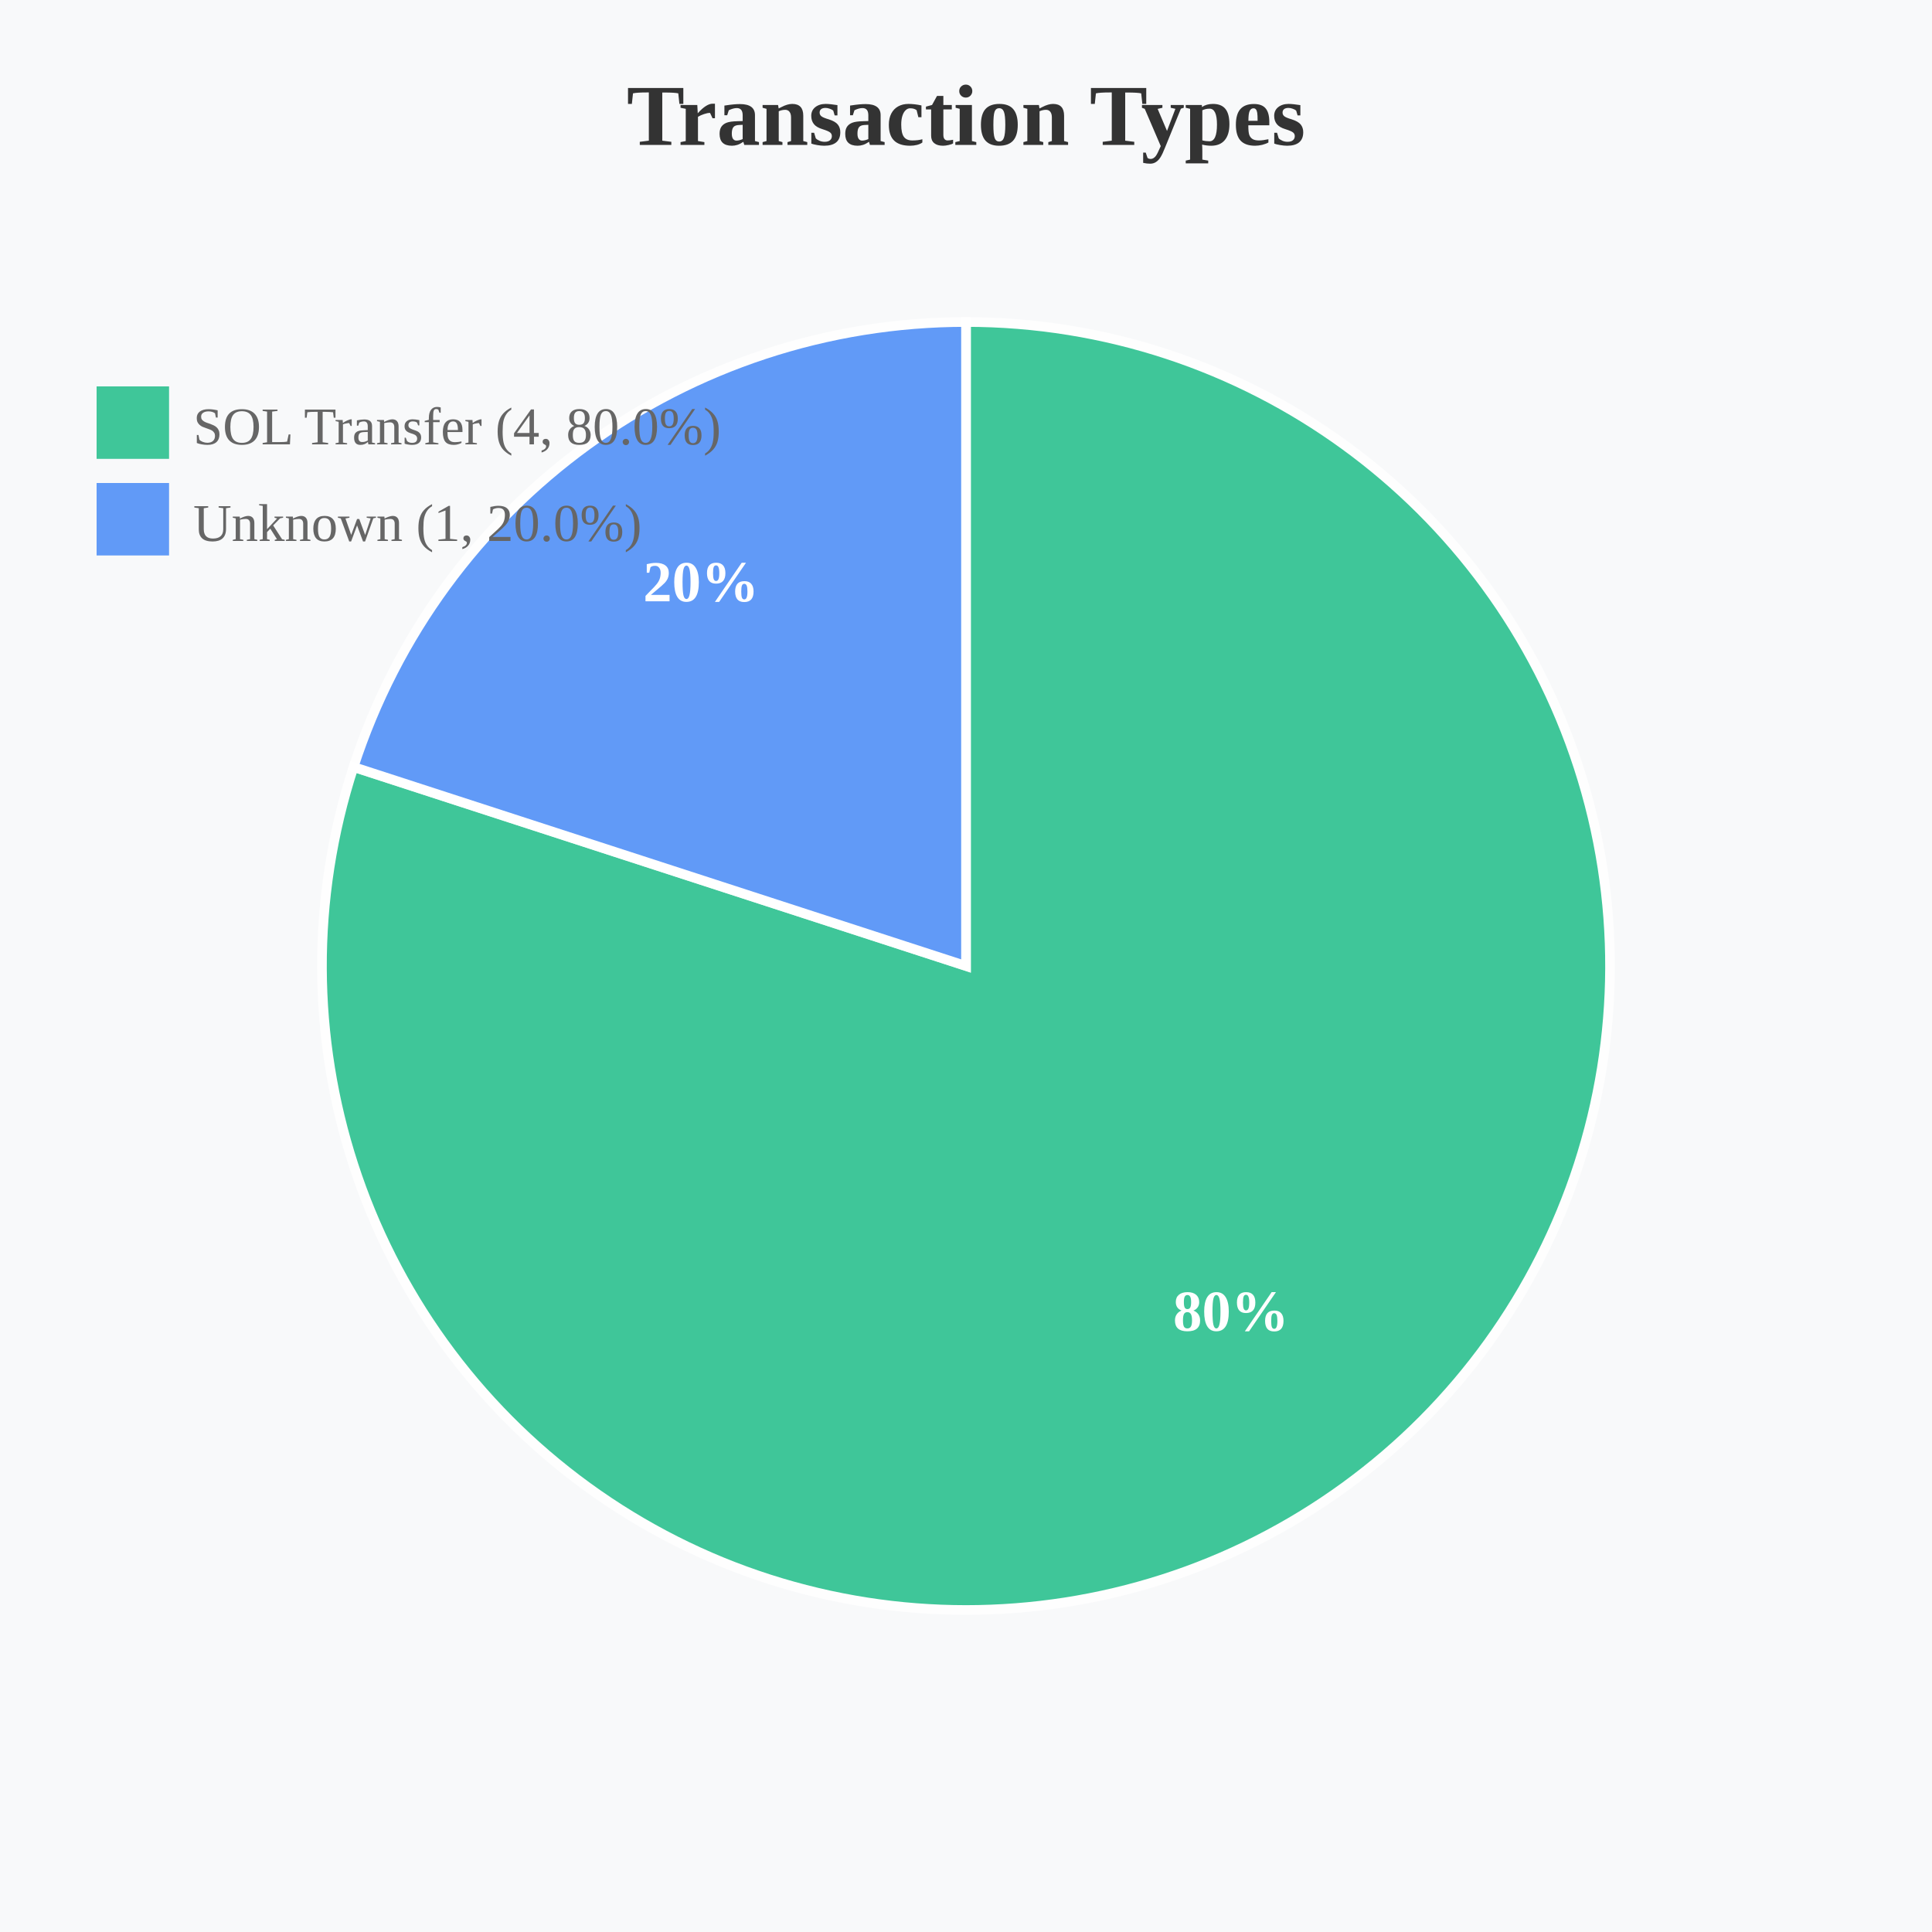
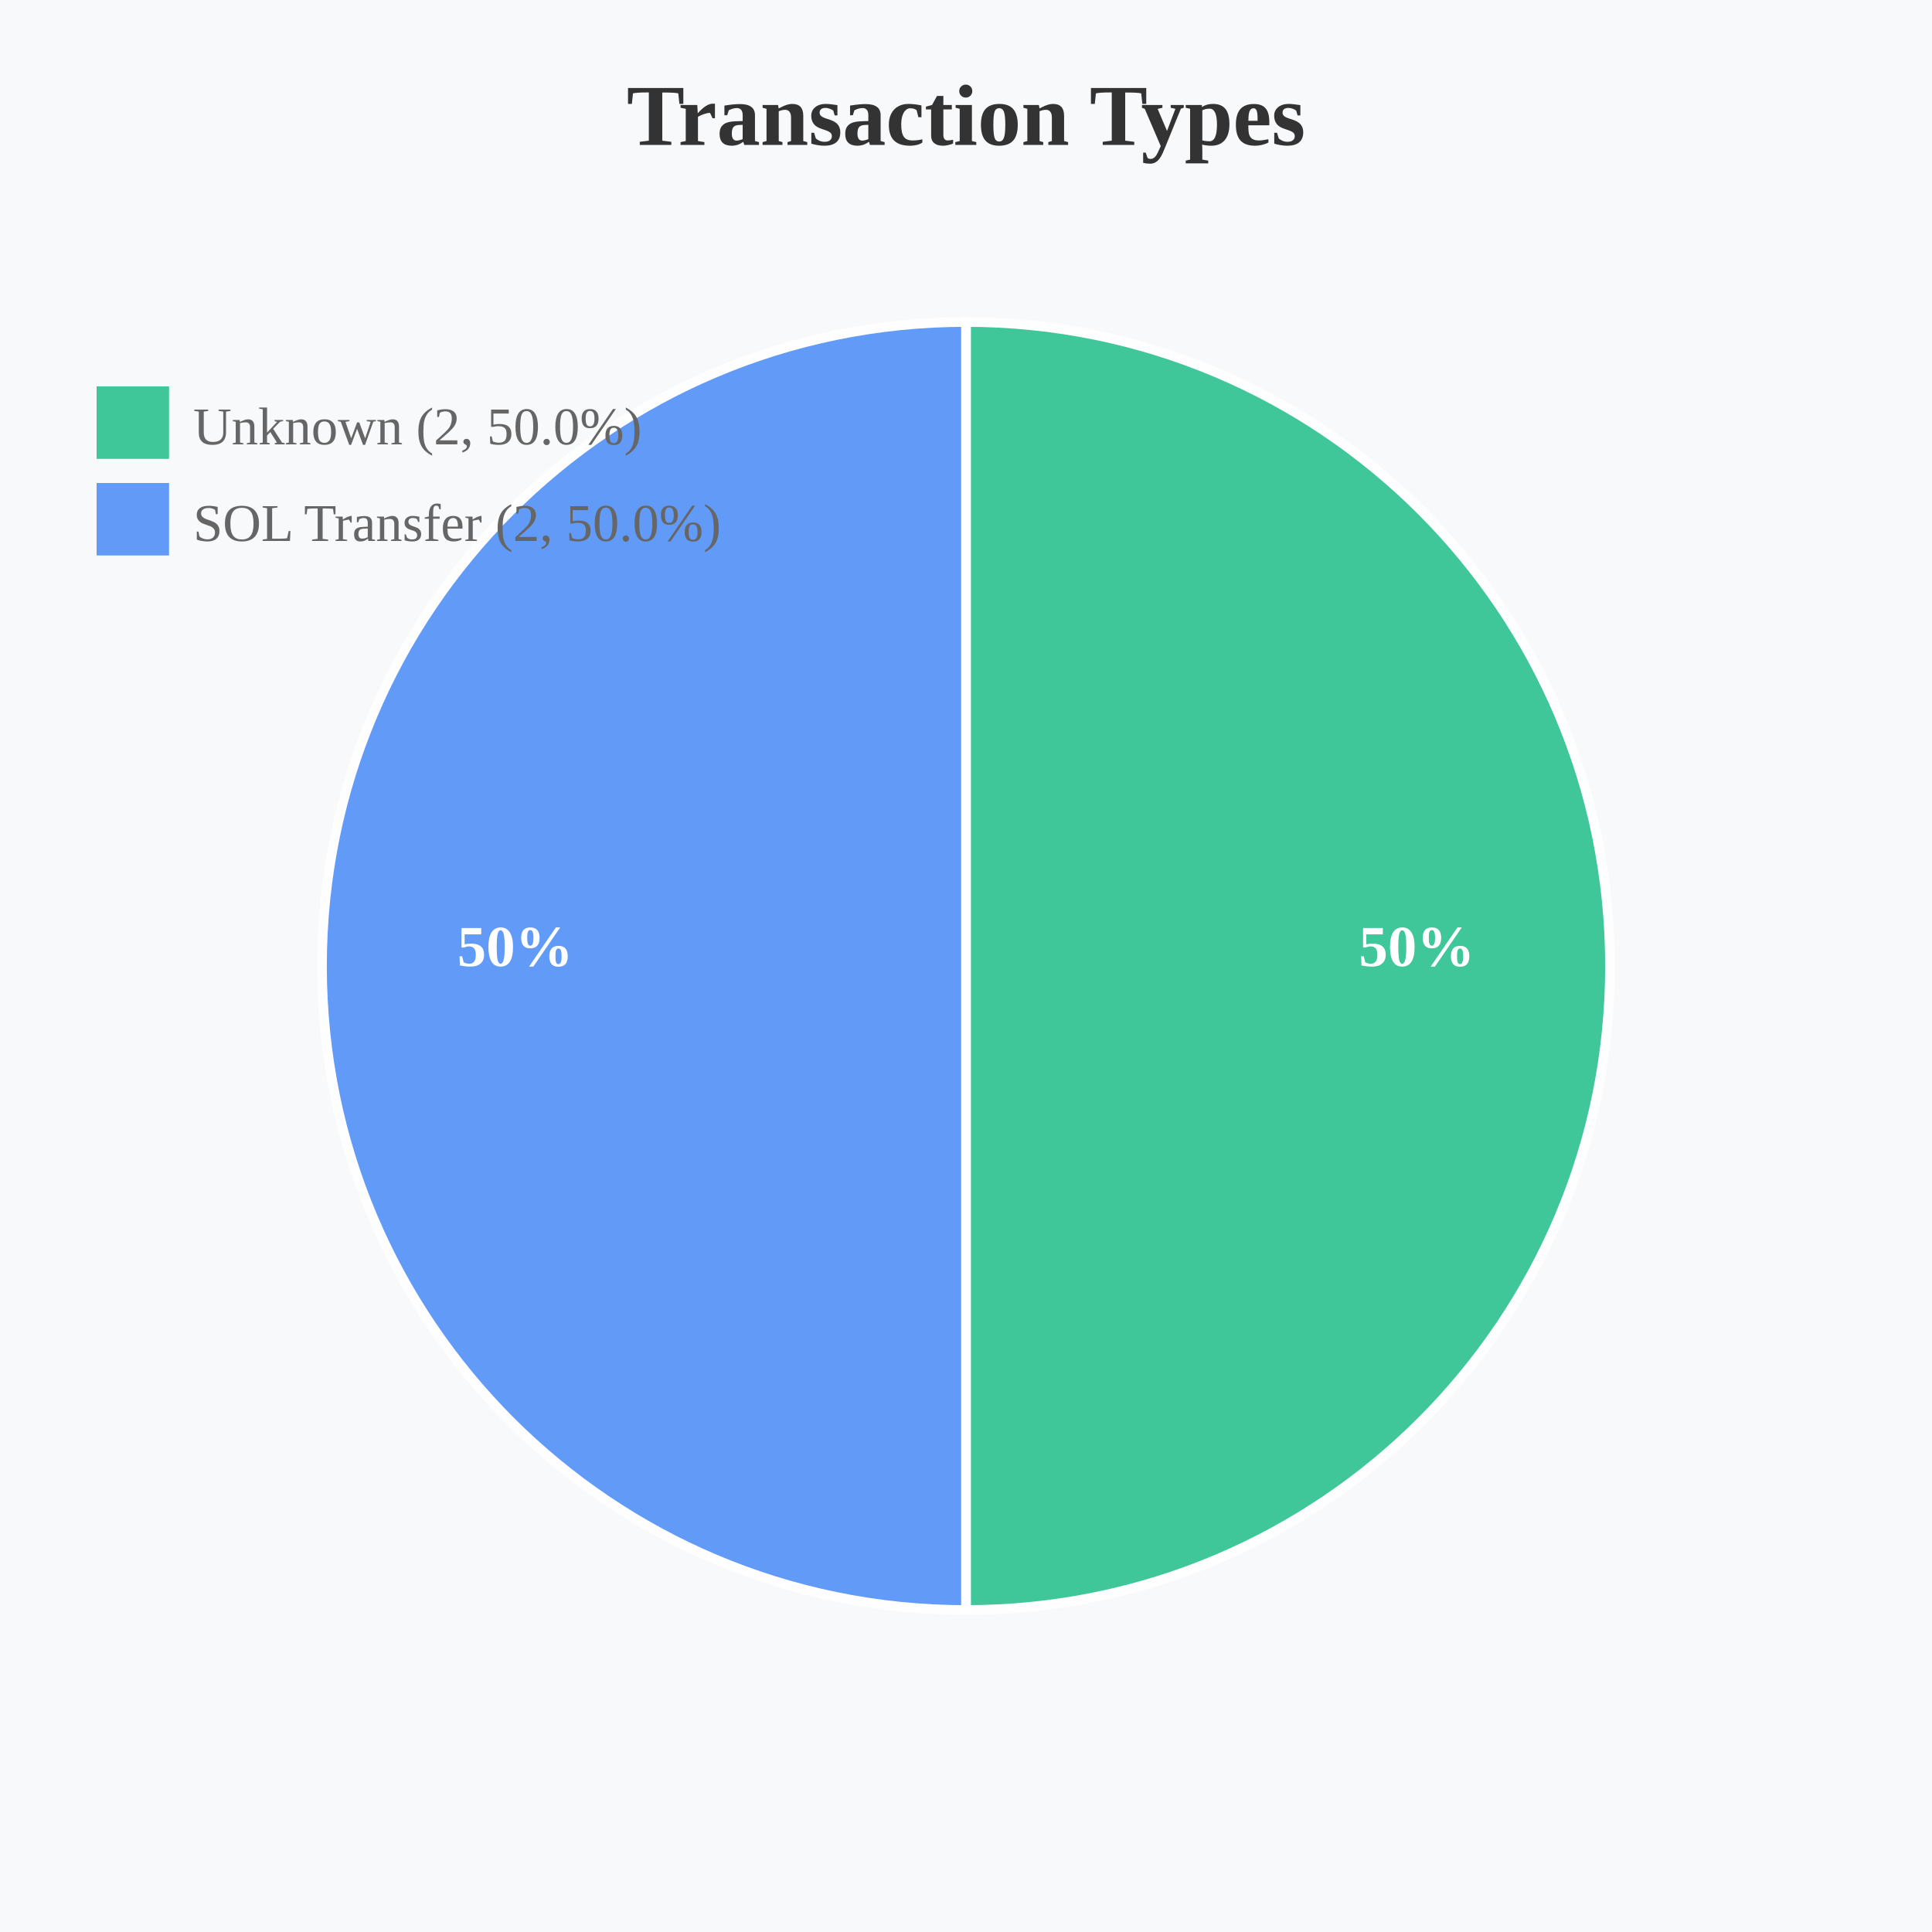
<svg xmlns="http://www.w3.org/2000/svg" width="400" height="400" viewBox="0 0 400 400">
  <rect width="400" height="400" fill="#f8f9fa" />
  <text x="200" y="30" text-anchor="middle" font-size="18" font-weight="bold" fill="#333">Transaction Types</text>
-   <path d="M 200 200 L 200 66.667 A 133.333 133.333 0 1 1 73.192 158.798 Z" fill="#10b981" opacity="0.8" stroke="#fff" stroke-width="2" />
-   <text x="254.86" y="275.508" text-anchor="middle" font-size="12" fill="#fff" font-weight="bold">80%</text>
-   <path d="M 200 200 L 73.192 158.798 A 133.333 133.333 0 0 1 200 66.667 Z" fill="#3b82f6" opacity="0.8" stroke="#fff" stroke-width="2" />
-   <text x="145.14" y="124.492" text-anchor="middle" font-size="12" fill="#fff" font-weight="bold">20%</text>
+   <path d="M 200 200 L 200 66.667 A 133.333 133.333 0 0 1 200 333.333 Z" fill="#10b981" opacity="0.8" stroke="#fff" stroke-width="2" />
+   <text x="293.333" y="200" text-anchor="middle" font-size="12" fill="#fff" font-weight="bold">50%</text>
+   <path d="M 200 200 L 200 333.333 A 133.333 133.333 0 0 1 200 66.667 Z" fill="#3b82f6" opacity="0.8" stroke="#fff" stroke-width="2" />
+   <text x="106.667" y="200" text-anchor="middle" font-size="12" fill="#fff" font-weight="bold">50%</text>
  <rect x="20" y="80" width="15" height="15" fill="#10b981" opacity="0.8" />
-   <text x="40" y="92" font-size="11" fill="#666">SOL Transfer (4, 80.0%)</text>
+   <text x="40" y="92" font-size="11" fill="#666">Unknown (2, 50.0%)</text>
  <rect x="20" y="100" width="15" height="15" fill="#3b82f6" opacity="0.8" />
-   <text x="40" y="112" font-size="11" fill="#666">Unknown (1, 20.0%)</text>
+   <text x="40" y="112" font-size="11" fill="#666">SOL Transfer (2, 50.0%)</text>
</svg>
